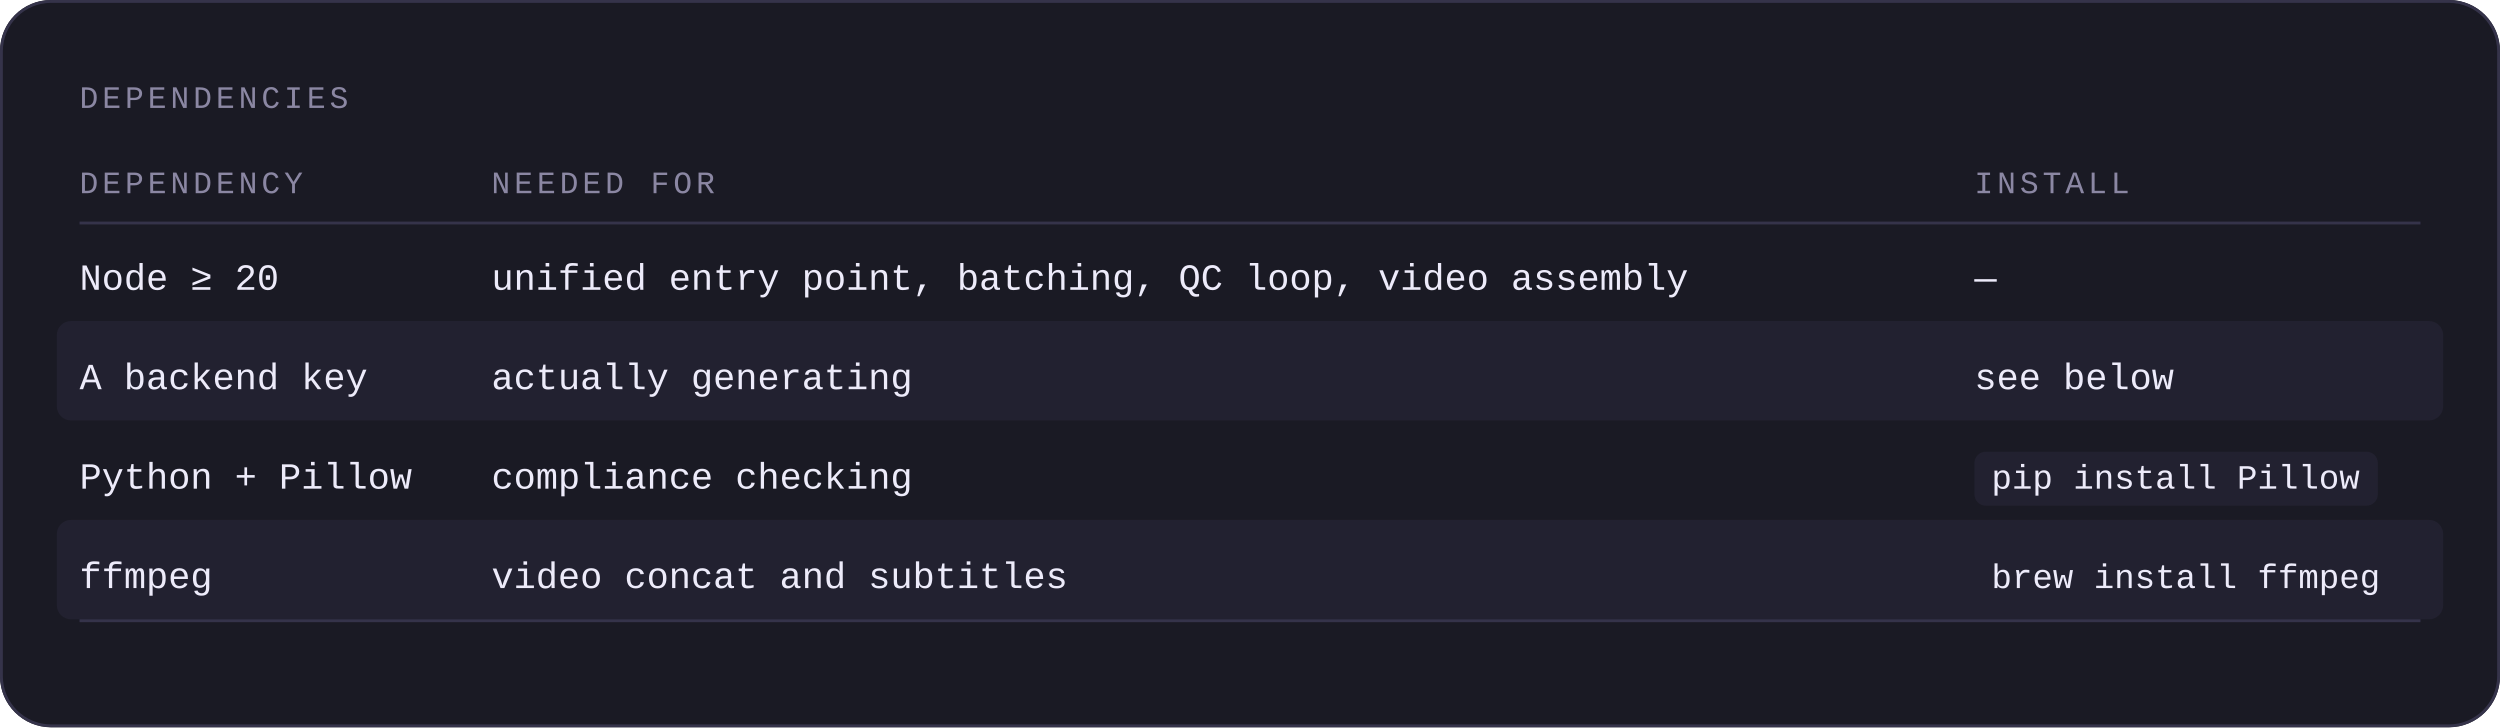
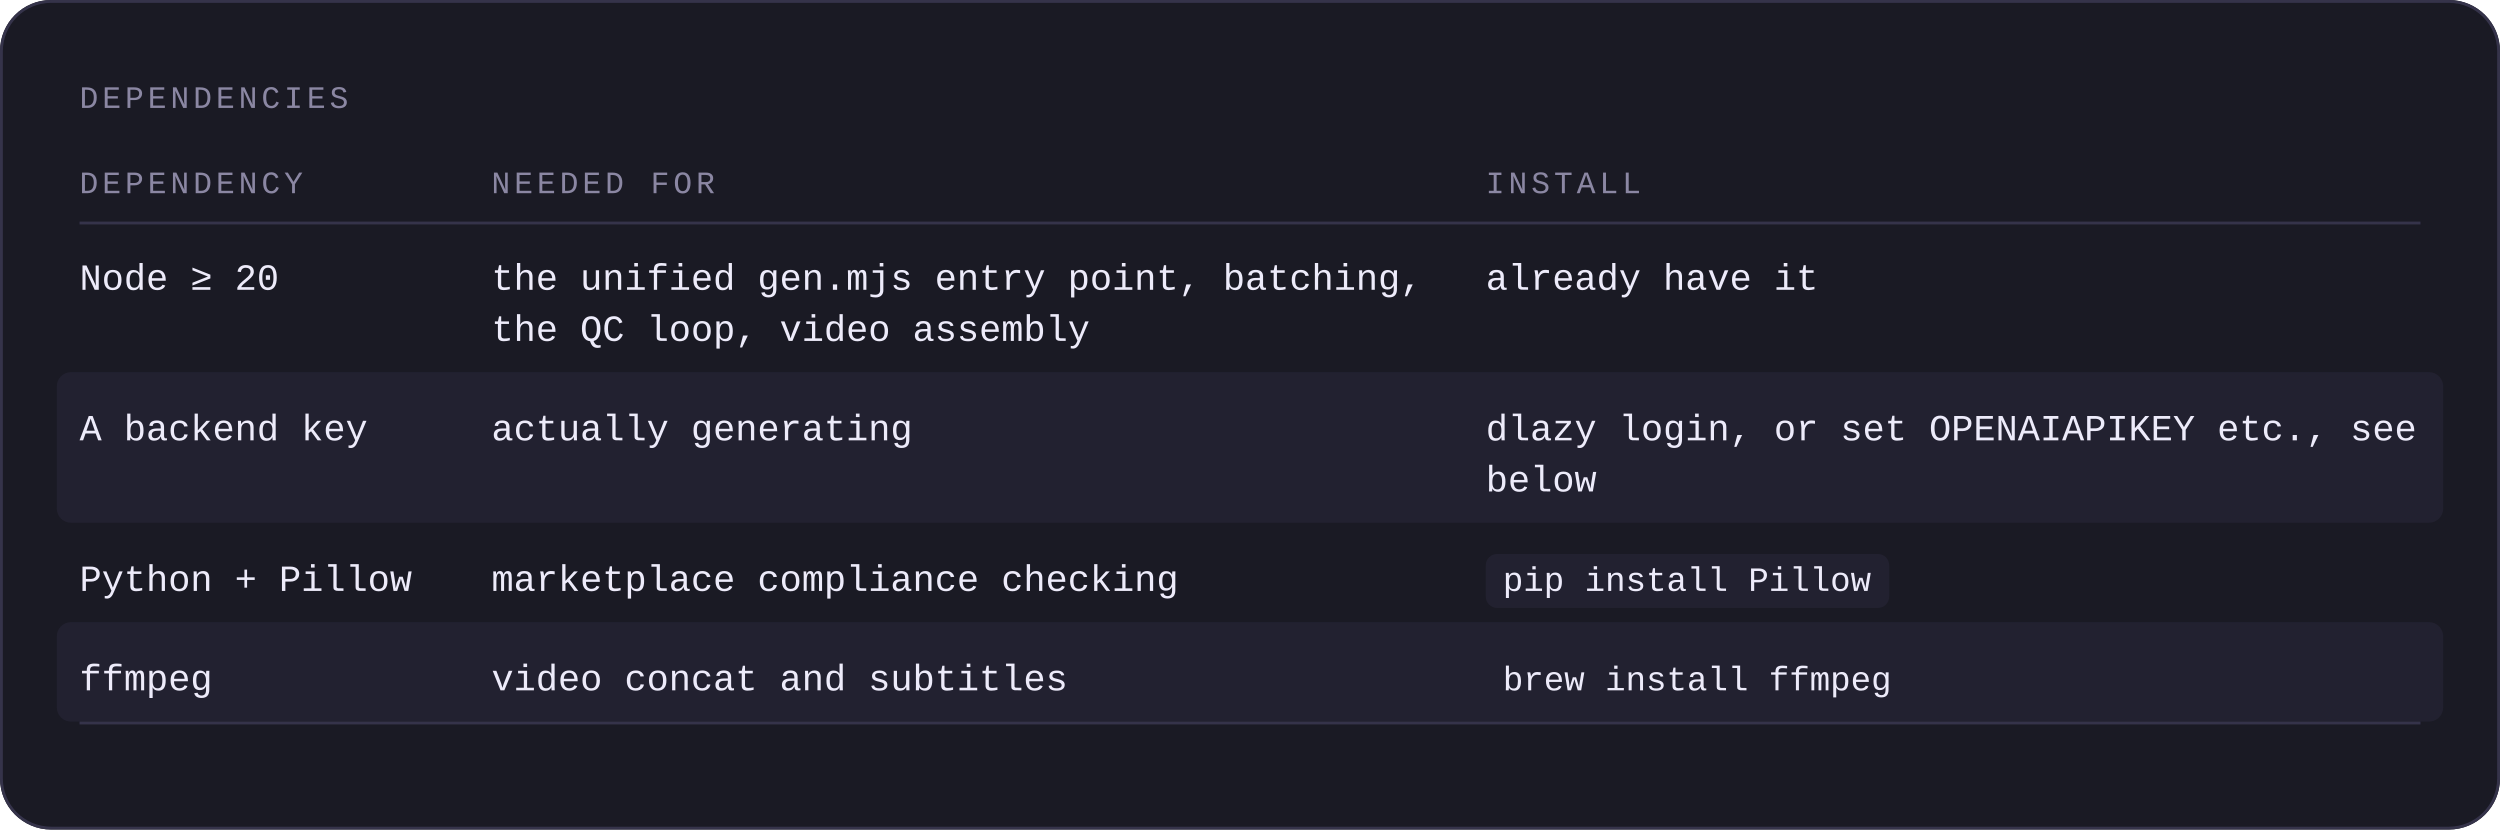
- <svg xmlns="http://www.w3.org/2000/svg" width="880" height="256" viewBox="0 0 880 256" lang="en" role="img" aria-label="Dependencies — table">
+ <svg xmlns="http://www.w3.org/2000/svg" width="880" height="292" viewBox="0 0 880 292" lang="en" role="img" aria-label="Dependencies — table">
  <defs>
    <linearGradient id="brand" x1="0" y1="0" x2="1" y2="1">
      <stop offset="0" stop-color="#7d56f4" />
      <stop offset="0.55" stop-color="#ff5fd1" />
      <stop offset="1" stop-color="#43e5d0" />
    </linearGradient>
  </defs>
  <style>
    .t { font-family: ui-monospace, SFMono-Regular, "SF Mono", Menlo, Consolas, "Liberation Mono", "Noto Sans Mono CJK SC", "Noto Sans Mono CJK JP", "Microsoft YaHei", "Hiragino Sans", "Yu Gothic", monospace; }
  </style>
-   <rect x="0" y="0" width="880" height="256" rx="18.0" fill="#1a1a24" />
-   <rect x="0.5" y="0.5" width="879" height="255" rx="17.5" fill="none" stroke="#35334a" />
+   <rect x="0" y="0" width="880" height="292" rx="18.0" fill="#1a1a24" />
+   <rect x="0.5" y="0.5" width="879" height="291" rx="17.5" fill="none" stroke="#35334a" />
  <text class="t" x="28" y="38" font-size="11" fill="#8b87a3" text-anchor="start" letter-spacing="1.4">DEPENDENCIES</text>
  <text class="t" x="28" y="68" font-size="11" fill="#8b87a3" text-anchor="start" letter-spacing="1.4">DEPENDENCY</text>
  <text class="t" x="173" y="68" font-size="11" fill="#8b87a3" text-anchor="start" letter-spacing="1.4">NEEDED FOR</text>
-   <text class="t" x="695" y="68" font-size="11" fill="#8b87a3" text-anchor="start" letter-spacing="1.4">INSTALL</text>
+   <text class="t" x="523" y="68" font-size="11" fill="#8b87a3" text-anchor="start" letter-spacing="1.4">INSTALL</text>
  <rect x="28" y="78" width="824" height="1" fill="#35334a" />
  <text class="t" x="28" y="102" font-size="13" fill="#edebfa" text-anchor="start">Node ≥ 20</text>
-   <text class="t" x="173" y="102" font-size="13" fill="#edebfa" text-anchor="start">unified entry point, batching, QC loop, video assembly</text>
-   <text class="t" x="695" y="102" font-size="13" fill="#edebfa" text-anchor="start">—</text>
-   <rect x="20" y="113" width="840" height="35" rx="5.0" fill="#222130" />
-   <text class="t" x="28" y="137" font-size="13" fill="#edebfa" text-anchor="start">A backend key</text>
-   <text class="t" x="173" y="137" font-size="13" fill="#edebfa" text-anchor="start">actually generating</text>
-   <text class="t" x="695" y="137" font-size="13" fill="#edebfa" text-anchor="start">see below</text>
-   <text class="t" x="28" y="172" font-size="13" fill="#edebfa" text-anchor="start">Python + Pillow</text>
-   <text class="t" x="173" y="172" font-size="13" fill="#edebfa" text-anchor="start">compliance checking</text>
-   <rect x="695" y="159" width="142" height="19" rx="4.0" fill="#222130" />
-   <text class="t" x="701" y="172" font-size="12" fill="#edebfa" text-anchor="start">pip install Pillow</text>
-   <rect x="20" y="183" width="840" height="35" rx="5.0" fill="#222130" />
-   <text class="t" x="28" y="207" font-size="13" fill="#edebfa" text-anchor="start">ffmpeg</text>
-   <text class="t" x="173" y="207" font-size="13" fill="#edebfa" text-anchor="start">video concat and subtitles</text>
-   <rect x="695" y="194" width="149" height="19" rx="4.0" fill="#222130" />
-   <text class="t" x="701" y="207" font-size="12" fill="#edebfa" text-anchor="start">brew install ffmpeg</text>
-   <rect x="28" y="218" width="824" height="1" fill="#35334a" />
+   <text class="t" x="173" y="102" font-size="13" fill="#edebfa" text-anchor="start">the unified gen.mjs entry point, batching,</text>
+   <text class="t" x="173" y="120" font-size="13" fill="#edebfa" text-anchor="start">the QC loop, video assembly</text>
+   <text class="t" x="523" y="102" font-size="13" fill="#edebfa" text-anchor="start">already have it</text>
+   <rect x="20" y="131" width="840" height="53" rx="5.0" fill="#222130" />
+   <text class="t" x="28" y="155" font-size="13" fill="#edebfa" text-anchor="start">A backend key</text>
+   <text class="t" x="173" y="155" font-size="13" fill="#edebfa" text-anchor="start">actually generating</text>
+   <text class="t" x="523" y="155" font-size="13" fill="#edebfa" text-anchor="start">dlazy login, or set OPENAIAPIKEY etc., see</text>
+   <text class="t" x="523" y="173" font-size="13" fill="#edebfa" text-anchor="start">below</text>
+   <text class="t" x="28" y="208" font-size="13" fill="#edebfa" text-anchor="start">Python + Pillow</text>
+   <text class="t" x="173" y="208" font-size="13" fill="#edebfa" text-anchor="start">marketplace compliance checking</text>
+   <rect x="523" y="195" width="142" height="19" rx="4.0" fill="#222130" />
+   <text class="t" x="529" y="208" font-size="12" fill="#edebfa" text-anchor="start">pip install Pillow</text>
+   <rect x="20" y="219" width="840" height="35" rx="5.0" fill="#222130" />
+   <text class="t" x="28" y="243" font-size="13" fill="#edebfa" text-anchor="start">ffmpeg</text>
+   <text class="t" x="173" y="243" font-size="13" fill="#edebfa" text-anchor="start">video concat and subtitles</text>
+   <rect x="523" y="230" width="149" height="19" rx="4.0" fill="#222130" />
+   <text class="t" x="529" y="243" font-size="12" fill="#edebfa" text-anchor="start">brew install ffmpeg</text>
+   <rect x="28" y="254" width="824" height="1" fill="#35334a" />
</svg>
